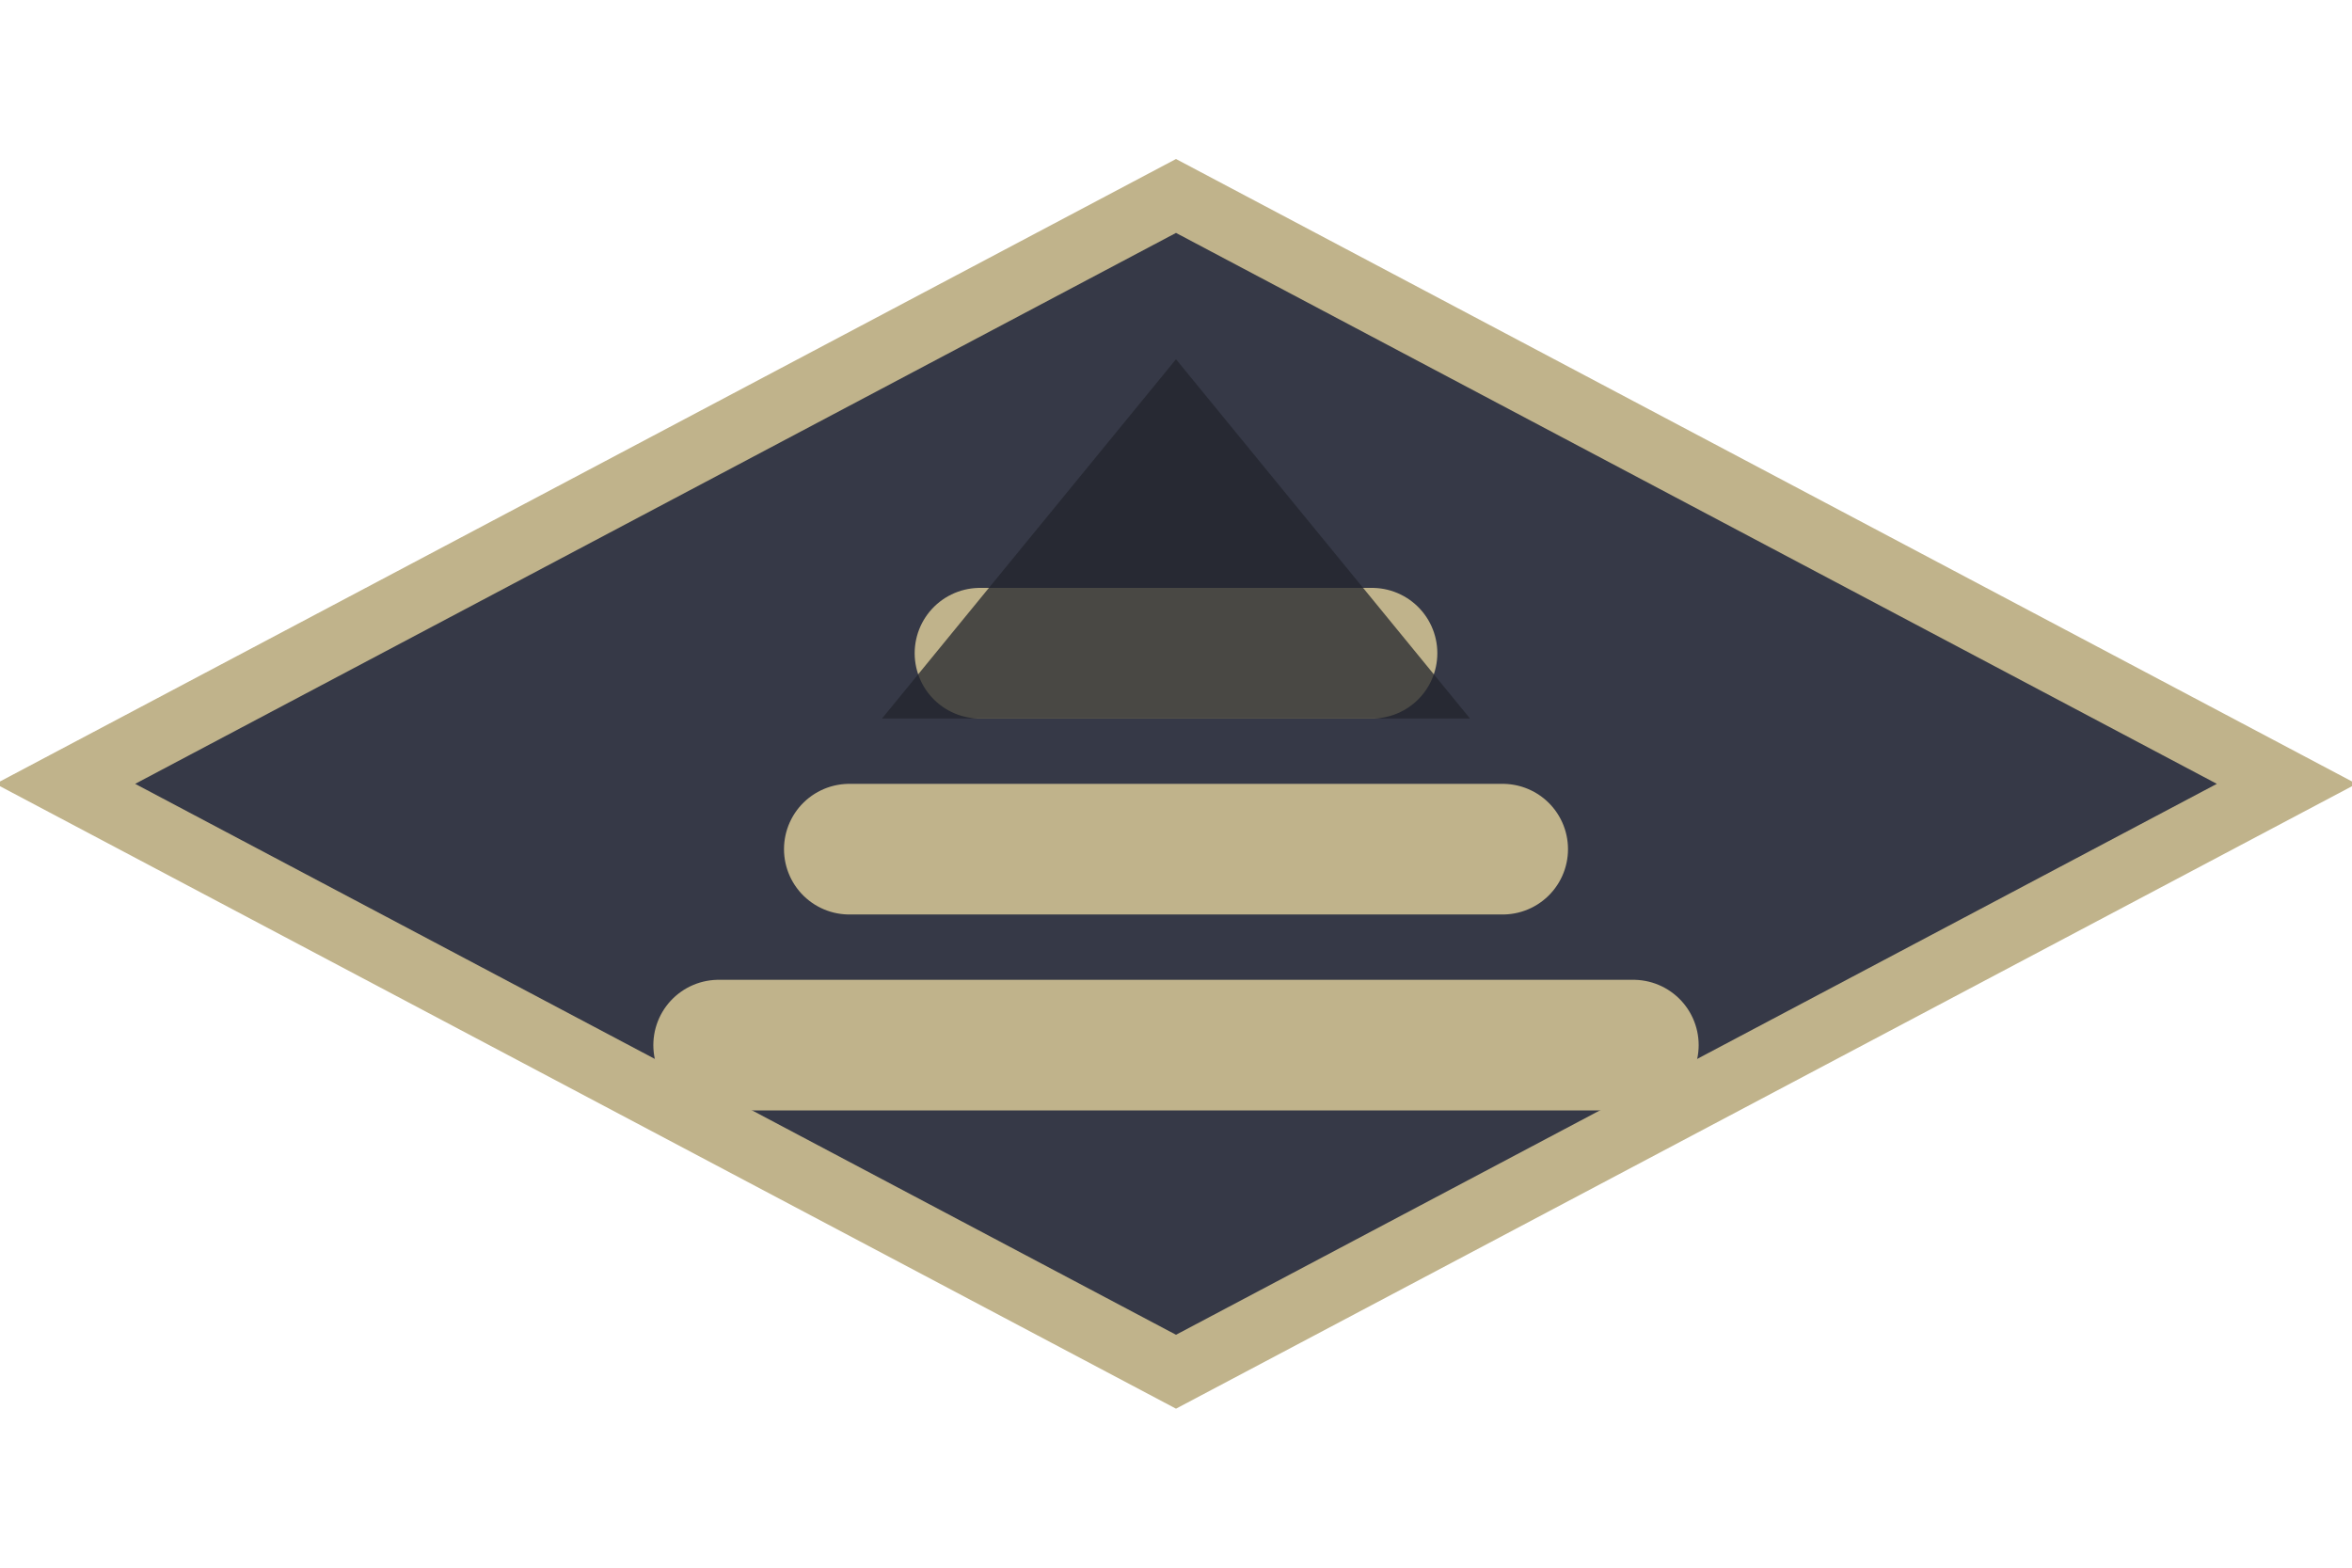
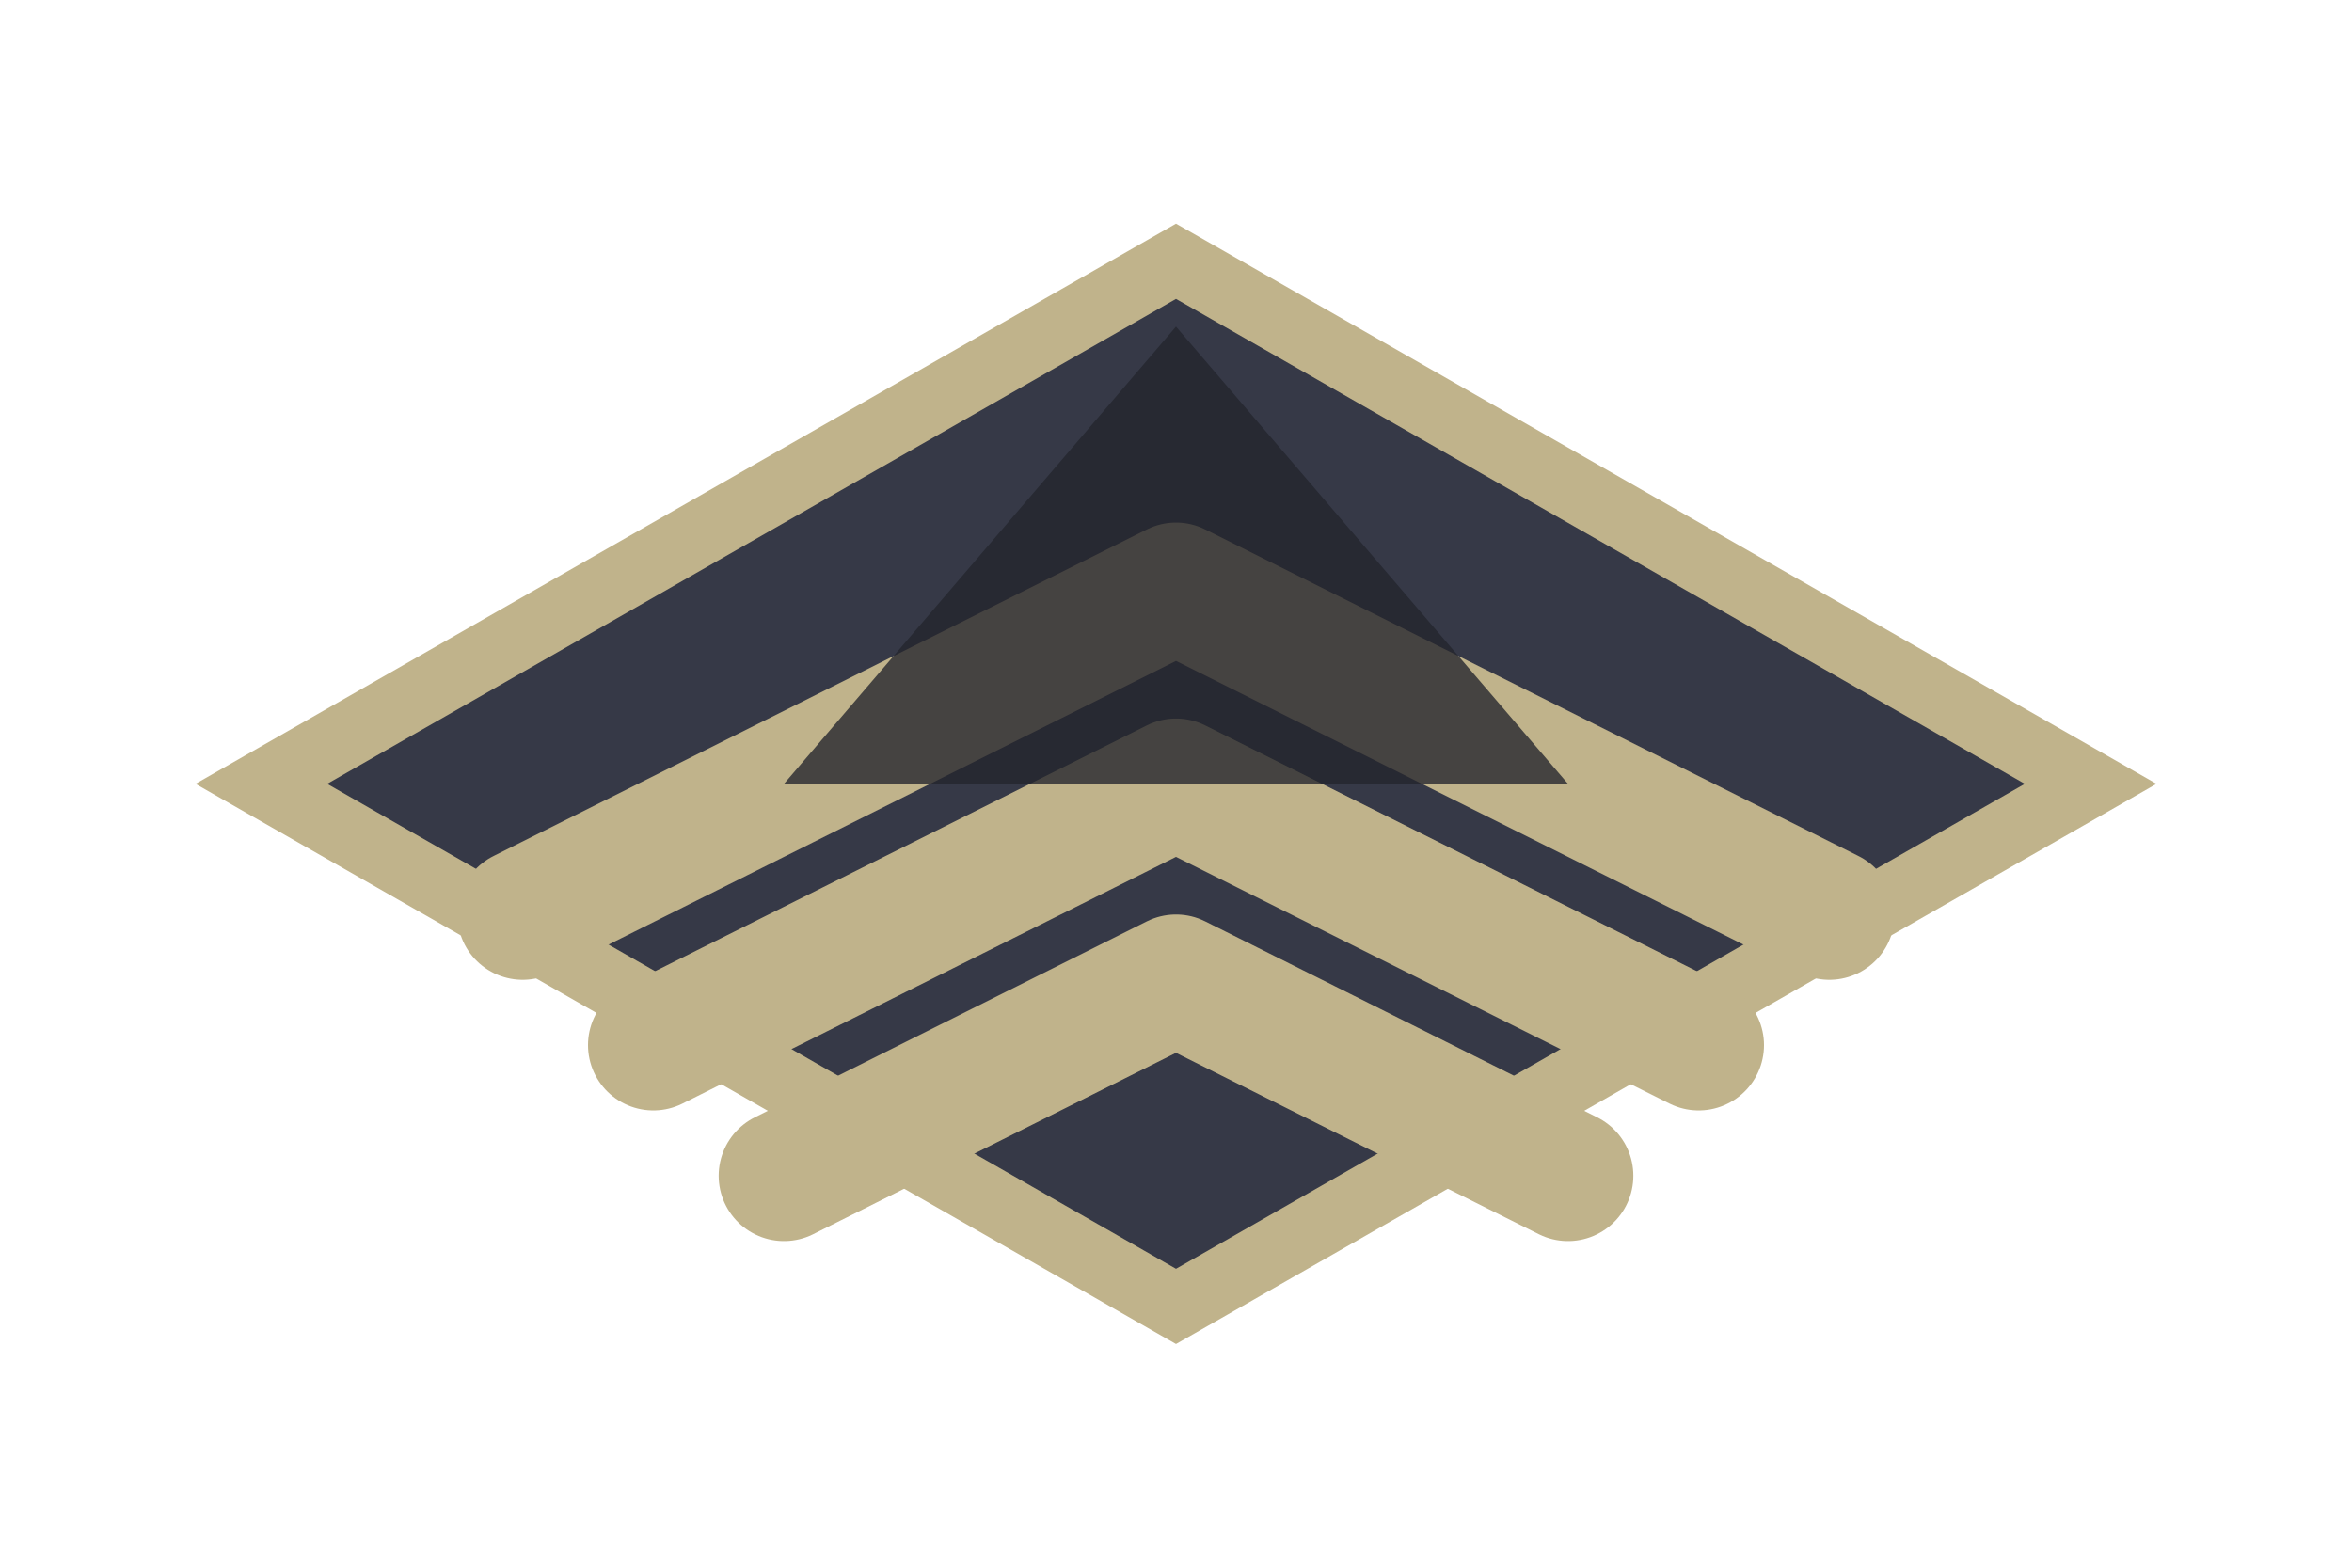
<svg xmlns="http://www.w3.org/2000/svg" width="72" height="48" viewBox="0 0 72 48" role="img" aria-label="Cathedral stair up tile">
  <rect width="72" height="48" fill="none" />
-   <path d="M 36 6 L 70 24 L 36 42 L 2 24 Z" fill="#363947" stroke="#c0b38b" stroke-width="2" />
-   <path d="M 22 32 H 50 M 26 26 H 46 M 30 20 H 42" stroke="#c0b38b" stroke-width="4" stroke-linecap="round" />
-   <path d="M 36 11 L 45 22 H 27 Z" fill="#22242c" opacity="0.75" />
+   <path data-layer="stair-up-fill" d="M 36 8 L 64 24 L 36 40 L 8 24 Z" fill="#363947" stroke="#c0b38b" stroke-width="2" />
+   <path data-layer="stair-up-treads" d="M 16 28 L 36 18 L 56 28 M 20 32 L 36 24 L 52 32 M 24 36 L 36 30 L 48 36" fill="none" stroke="#c0b38b" stroke-width="4" stroke-linecap="round" stroke-linejoin="round" />
+   <path data-layer="stair-up-arrow" d="M 36 10 L 48 24 L 24 24 Z" fill="#22242c" opacity="0.78" />
</svg>
